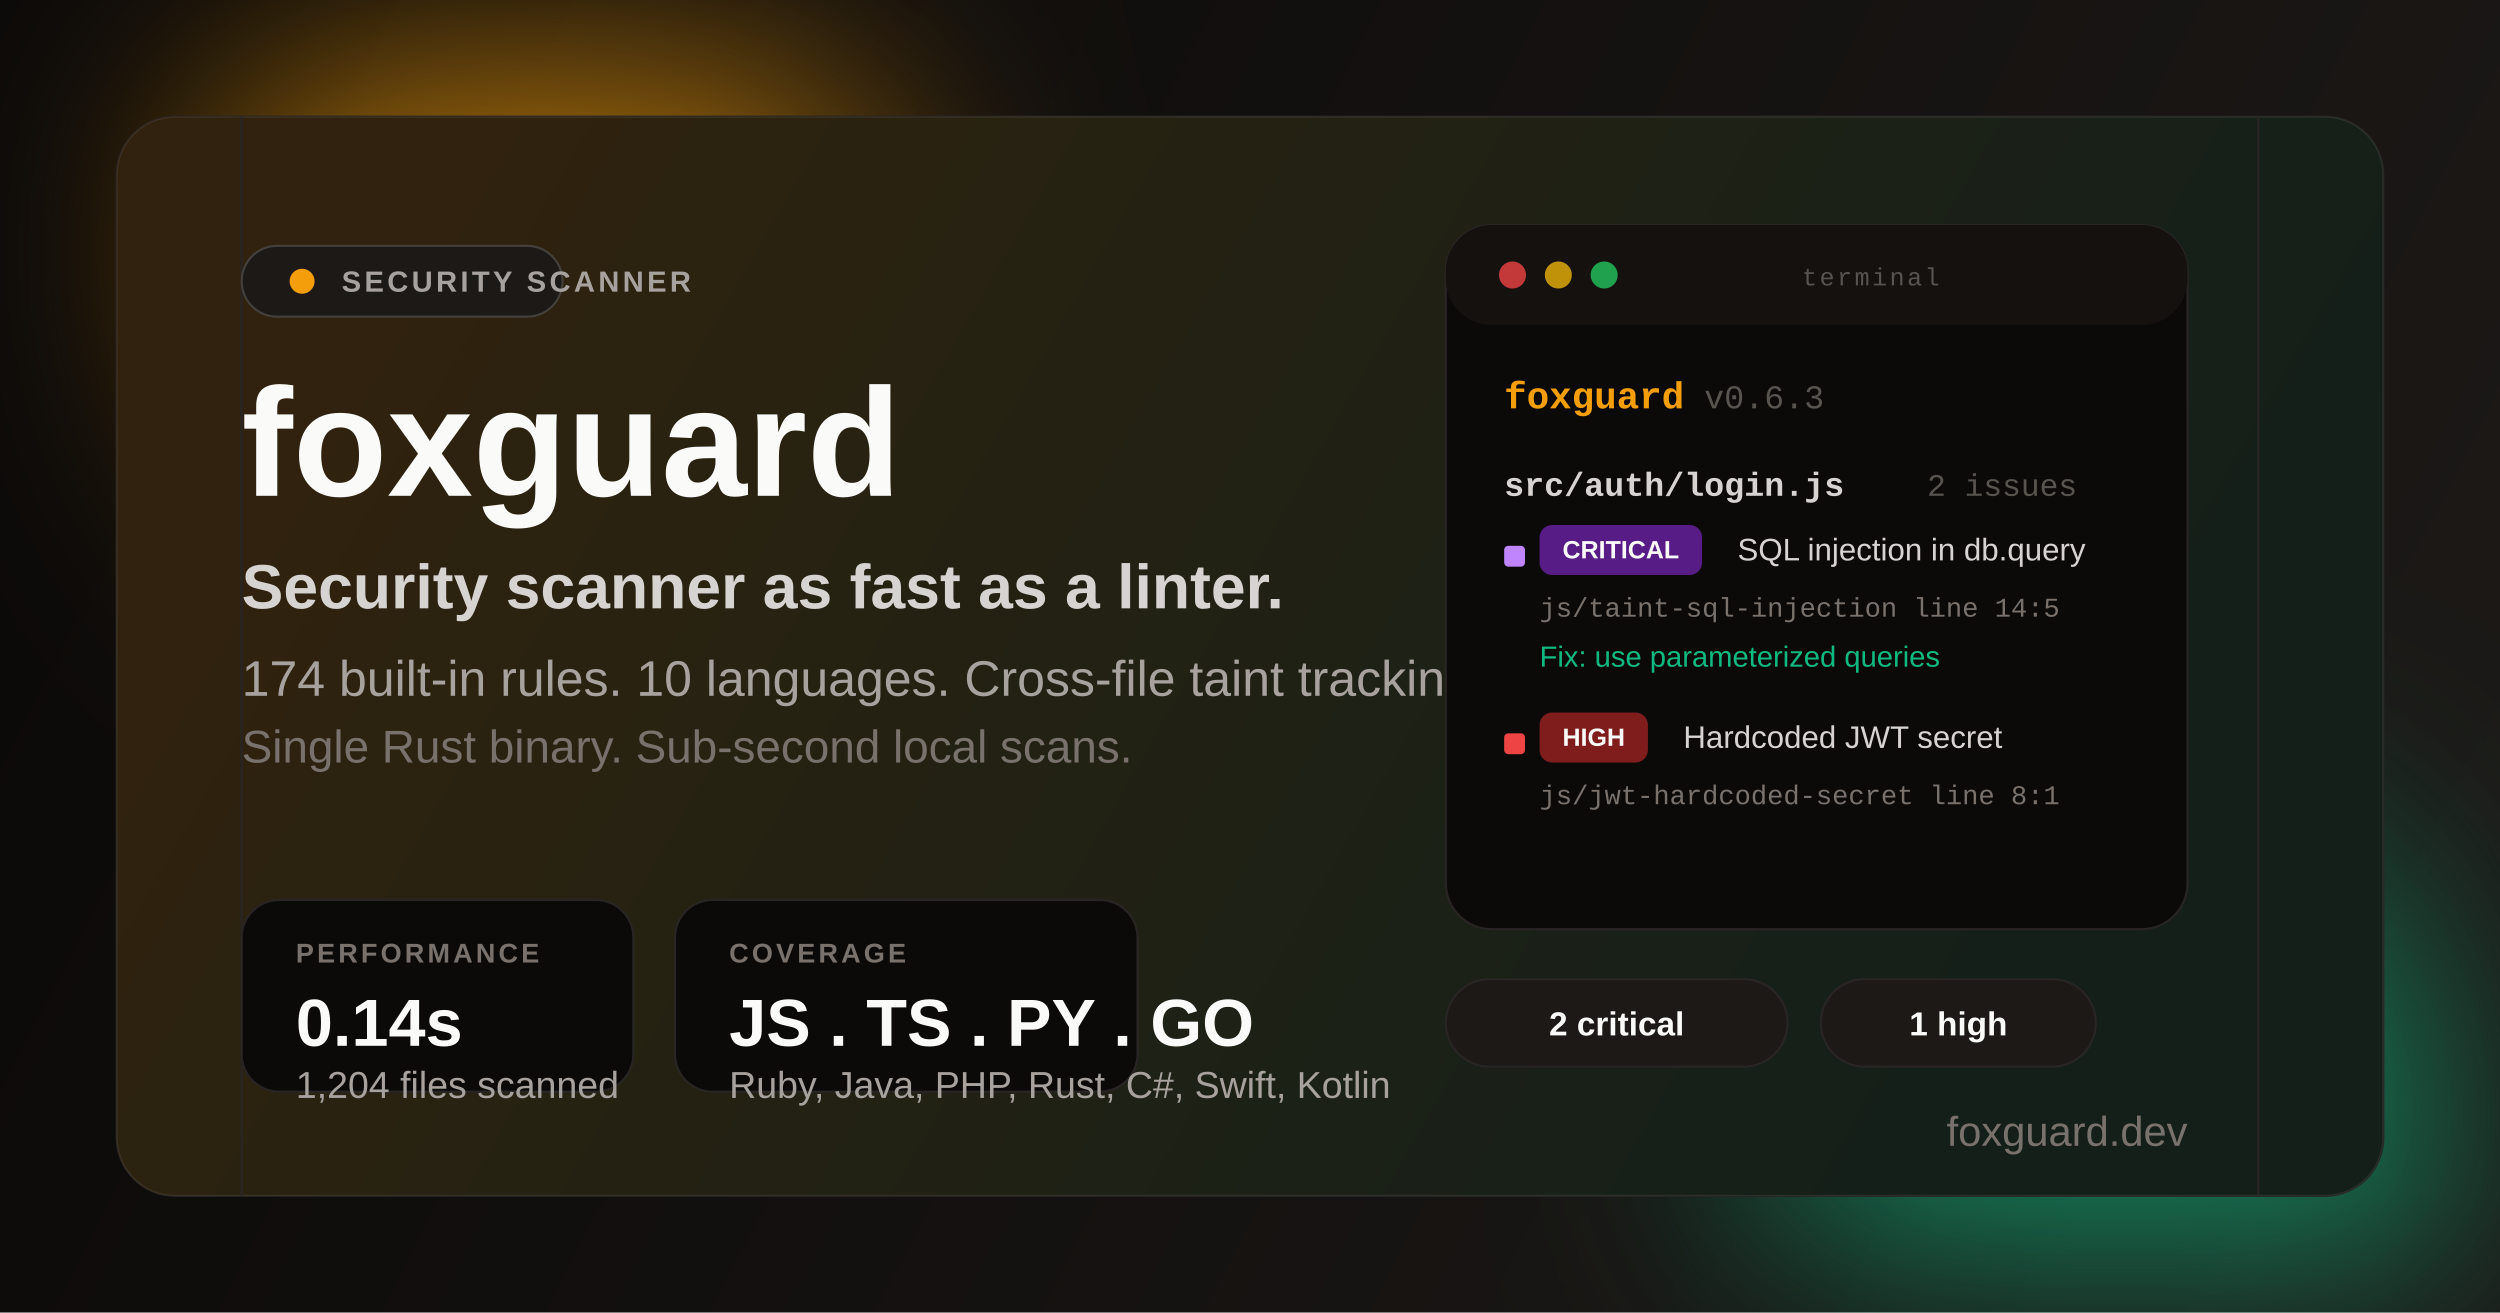
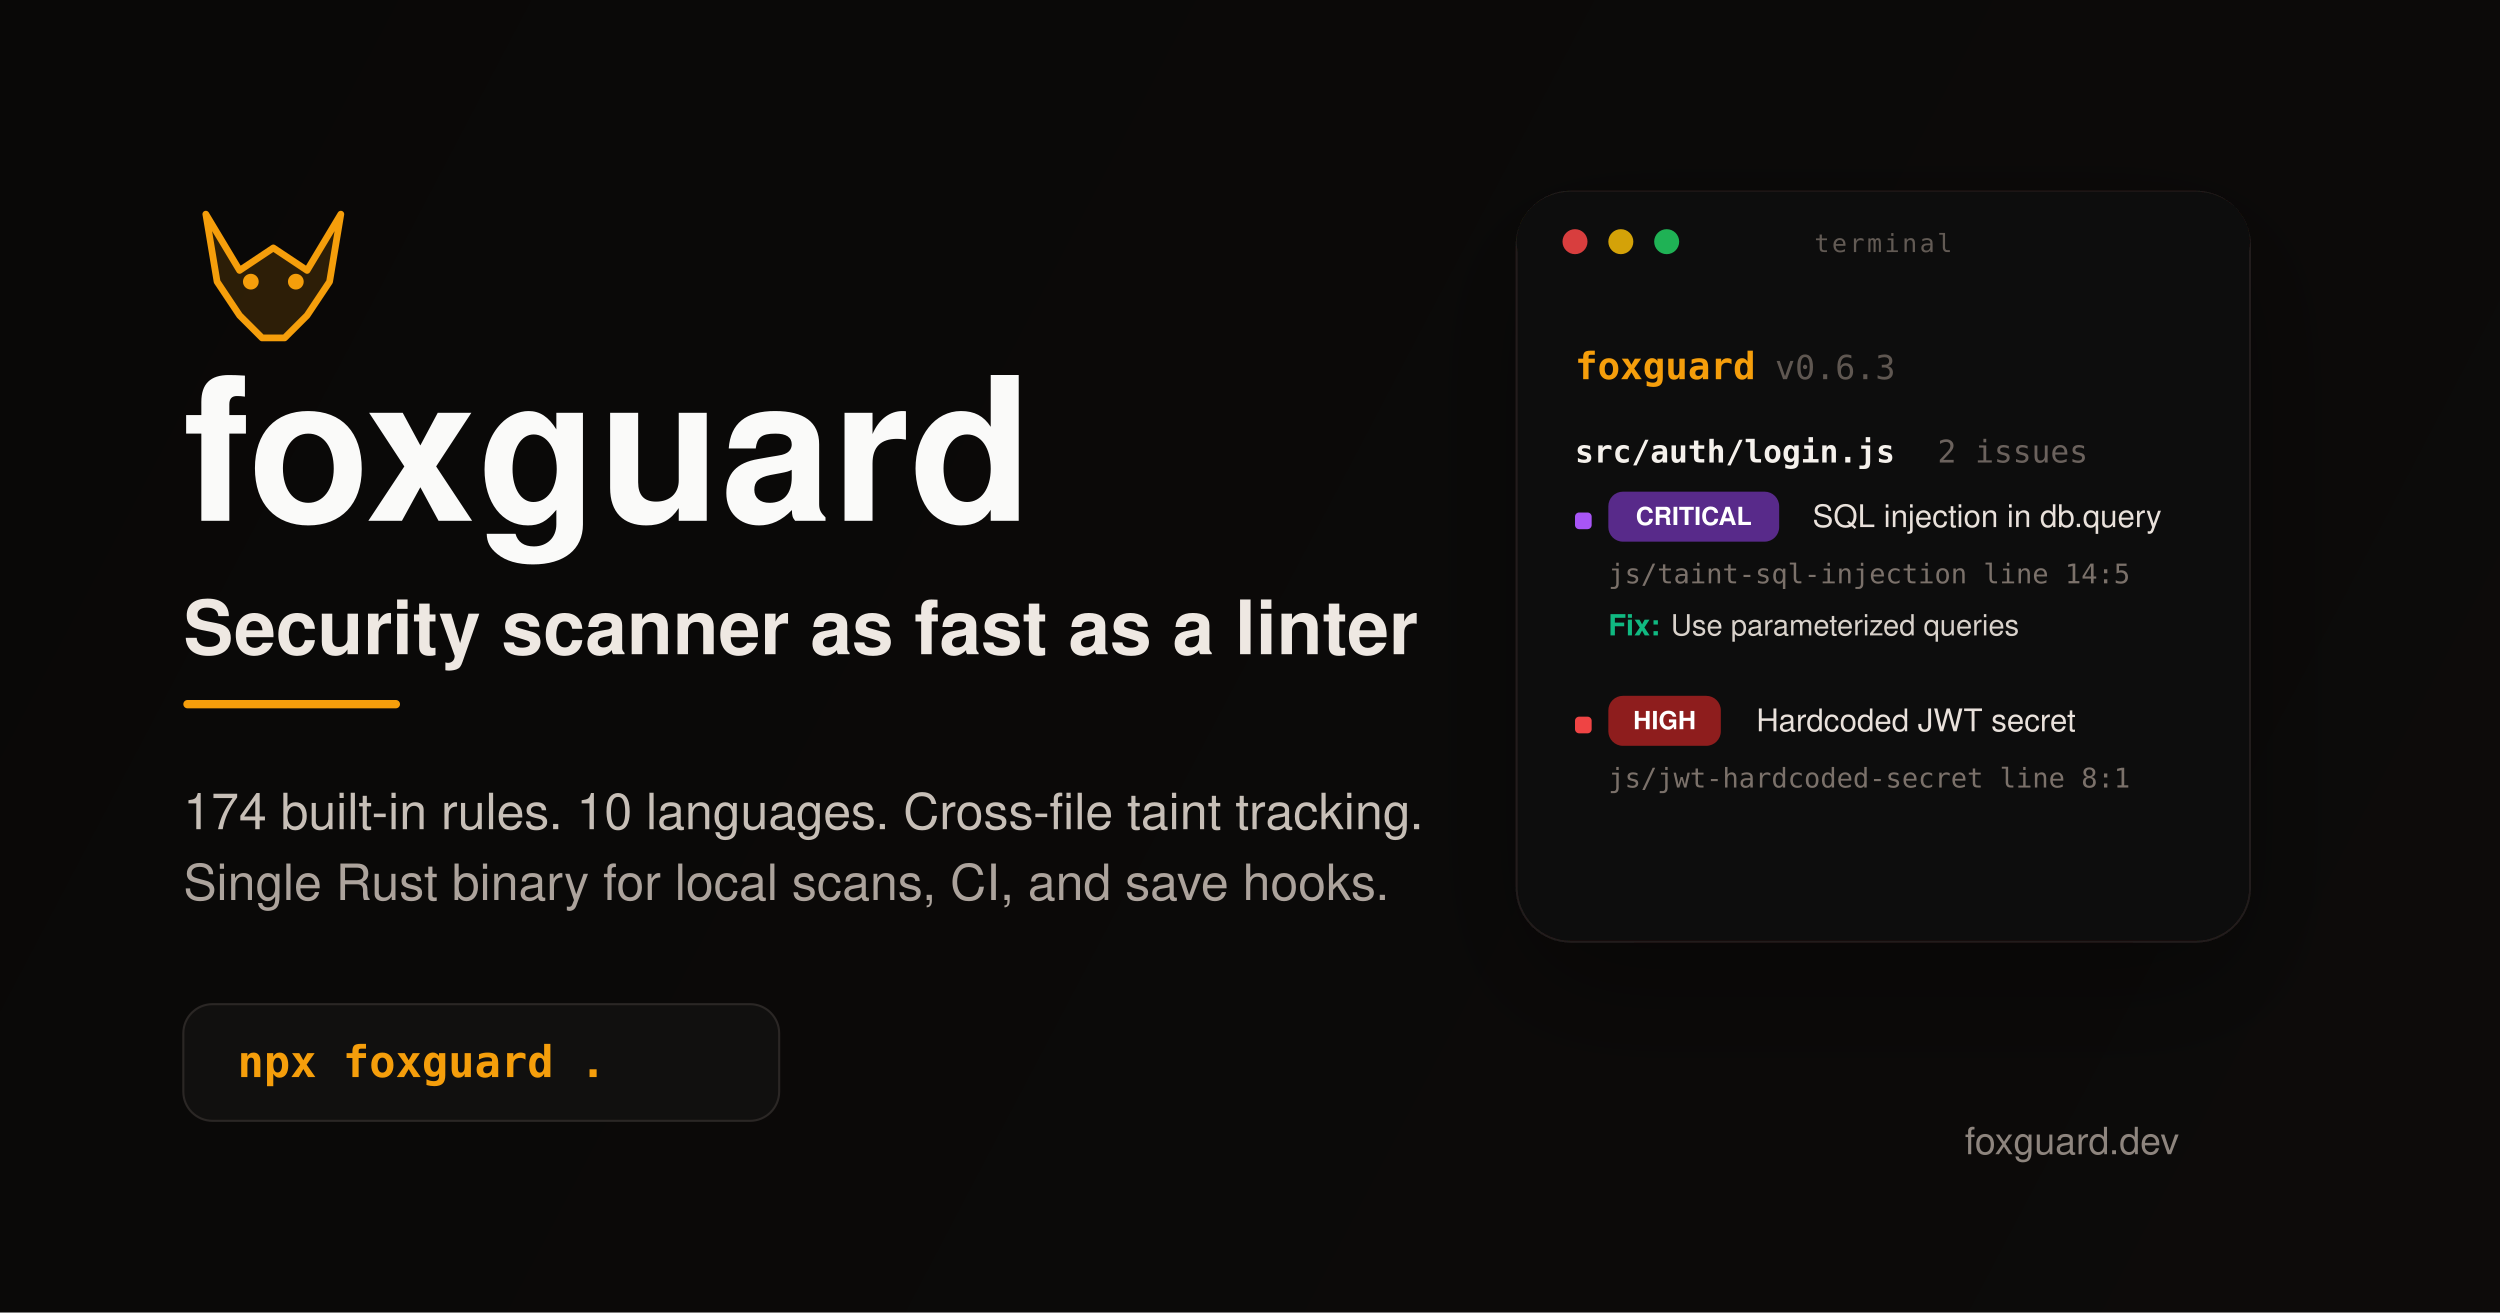
<svg xmlns="http://www.w3.org/2000/svg" width="1200" height="630" viewBox="0 0 1200 630" fill="none">
  <defs>
-     <linearGradient id="bg" x1="112" y1="74" x2="1114" y2="586" gradientUnits="userSpaceOnUse">
+     <linearGradient id="bg" x1="0" y1="0" x2="1200" y2="630" gradientUnits="userSpaceOnUse">
+       <stop stop-color="#090807" />
+       <stop offset="1" stop-color="#0D0B0A" />
+     </linearGradient>
+     <linearGradient id="panel" x1="720" y1="92" x2="1128" y2="454" gradientUnits="userSpaceOnUse">
      <stop stop-color="#0C0A09" />
-       <stop offset="1" stop-color="#1C1917" />
+       <stop offset="1" stop-color="#090807" />
    </linearGradient>
-     <linearGradient id="glow" x1="216" y1="111" x2="984" y2="553" gradientUnits="userSpaceOnUse">
-       <stop stop-color="#F59E0B" stop-opacity="0.22" />
-       <stop offset="1" stop-color="#10B981" stop-opacity="0.16" />
-     </linearGradient>
-     <linearGradient id="accent" x1="0" y1="0" x2="1" y2="1">
-       <stop stop-color="#F59E0B" />
-       <stop offset="1" stop-color="#D97706" />
-     </linearGradient>
-     <filter id="blur" x="0" y="0" width="1200" height="630" filterUnits="userSpaceOnUse" color-interpolation-filters="sRGB">
-       <feGaussianBlur stdDeviation="60" />
+     <filter id="shadow" x="0" y="0" width="1200" height="630" filterUnits="userSpaceOnUse" color-interpolation-filters="sRGB">
+       <feDropShadow dx="0" dy="22" stdDeviation="30" flood-color="#000000" flood-opacity="0.34" />
    </filter>
  </defs>
  <rect width="1200" height="630" fill="url(#bg)" />
-   <g opacity="0.6" filter="url(#blur)">
-     <circle cx="260" cy="120" r="160" fill="#F59E0B" />
-     <circle cx="1020" cy="560" r="170" fill="#10B981" />
+   <g transform="translate(88 92) scale(1.35)">
+     <path d="M8 8L20 28L32 20L44 28L56 8L52 32L44 44L36 52H28L20 44L12 32L8 8Z" fill="#F59E0B" fill-opacity="0.15" stroke="#F59E0B" stroke-width="2.4" stroke-linejoin="round" />
+     <circle cx="24" cy="32" r="2.8" fill="#F59E0B" />
+     <circle cx="40" cy="32" r="2.8" fill="#F59E0B" />
  </g>
-   <rect x="56" y="56" width="1088" height="518" rx="28" fill="#14110F" stroke="#292524" />
-   <rect x="56" y="56" width="1088" height="518" rx="28" fill="url(#glow)" opacity="0.55" />
-   <line x1="116" y1="56" x2="116" y2="574" stroke="#292524" />
-   <line x1="1084" y1="56" x2="1084" y2="574" stroke="#292524" />
-   <rect x="116" y="118" width="154" height="34" rx="17" fill="#1C1917" stroke="#44403C" />
-   <circle cx="145" cy="135" r="6" fill="#F59E0B" />
-   <text x="164" y="140" fill="#A8A29E" font-family="Arial, Helvetica, sans-serif" font-size="14" font-weight="700" letter-spacing="1.6">SECURITY SCANNER</text>
-   <text x="116" y="238" fill="#FAFAF9" font-family="Arial, Helvetica, sans-serif" font-size="74" font-weight="800">foxguard</text>
-   <text x="116" y="292" fill="#D6D3D1" font-family="Arial, Helvetica, sans-serif" font-size="30" font-weight="600">Security scanner as fast as a linter.</text>
-   <text x="116" y="334" fill="#A8A29E" font-family="Arial, Helvetica, sans-serif" font-size="24">174 built-in rules. 10 languages. Cross-file taint tracking.</text>
-   <text x="116" y="366" fill="#78716C" font-family="Arial, Helvetica, sans-serif" font-size="22">Single Rust binary. Sub-second local scans.</text>
-   <g>
-     <rect x="116" y="432" width="188" height="92" rx="18" fill="#0C0A09" stroke="#292524" />
-     <text x="142" y="462" fill="#78716C" font-family="Arial, Helvetica, sans-serif" font-size="13" font-weight="700" letter-spacing="1.5">PERFORMANCE</text>
-     <text x="142" y="502" fill="#FAFAF9" font-family="Arial, Helvetica, sans-serif" font-size="32" font-weight="800">0.14s</text>
-     <text x="142" y="527" fill="#A8A29E" font-family="Arial, Helvetica, sans-serif" font-size="18">1,204 files scanned</text>
+   <text x="88" y="250" fill="#FAFAF9" font-family="Avenir Next, Helvetica, Arial, sans-serif" font-size="96" font-weight="800">foxguard</text>
+   <text x="88" y="314" fill="#EEE8E2" font-family="Avenir Next, Helvetica, Arial, sans-serif" font-size="36" font-weight="700">Security scanner as fast as a linter</text>
+   <rect x="88" y="336" width="104" height="4" rx="2" fill="#F59E0B" />
+   <text x="88" y="398" fill="#C7BFB7" font-family="Avenir Next, Helvetica, Arial, sans-serif" font-size="24">174 built-in rules. 10 languages. Cross-file taint tracking.</text>
+   <text x="88" y="432" fill="#ACA39C" font-family="Avenir Next, Helvetica, Arial, sans-serif" font-size="24">Single Rust binary for local scans, CI, and save hooks.</text>
+   <rect x="88" y="482" width="286" height="56" rx="14" fill="#11100F" stroke="#2B2725" />
+   <text x="114" y="517" fill="#F59E0B" font-family="SF Mono, Menlo, Monaco, monospace" font-size="21" font-weight="600">npx foxguard .</text>
+   <g filter="url(#shadow)">
+     <rect x="728" y="92" width="352" height="360" rx="26" fill="url(#panel)" stroke="#211D1B" />
+     <rect x="728" y="92" width="352" height="48" rx="26" fill="#100D0C" />
  </g>
-   <g>
-     <rect x="324" y="432" width="222" height="92" rx="18" fill="#0C0A09" stroke="#292524" />
-     <text x="350" y="462" fill="#78716C" font-family="Arial, Helvetica, sans-serif" font-size="13" font-weight="700" letter-spacing="1.5">COVERAGE</text>
-     <text x="350" y="502" fill="#FAFAF9" font-family="Arial, Helvetica, sans-serif" font-size="32" font-weight="800">JS . TS . PY . GO</text>
-     <text x="350" y="527" fill="#A8A29E" font-family="Arial, Helvetica, sans-serif" font-size="18">Ruby, Java, PHP, Rust, C#, Swift, Kotlin</text>
-   </g>
-   <g>
-     <rect x="694" y="108" width="356" height="338" rx="22" fill="#0C0A09" stroke="#292524" />
-     <rect x="694" y="108" width="356" height="48" rx="22" fill="#14110F" />
-     <circle cx="726" cy="132" r="6.5" fill="#EF4444" fill-opacity="0.8" />
-     <circle cx="748" cy="132" r="6.5" fill="#EAB308" fill-opacity="0.8" />
-     <circle cx="770" cy="132" r="6.5" fill="#22C55E" fill-opacity="0.8" />
-     <text x="898" y="137" text-anchor="middle" fill="#57534E" font-family="Courier New, monospace" font-size="12" letter-spacing="1.2">terminal</text>
-     <text x="722" y="196" fill="#F59E0B" font-family="Courier New, monospace" font-size="18" font-weight="700">foxguard</text>
-     <text x="818" y="196" fill="#57534E" font-family="Courier New, monospace" font-size="16">v0.6.3</text>
-     <text x="722" y="238" fill="#D6D3D1" font-family="Courier New, monospace" font-size="16" font-weight="700">src/auth/login.js</text>
-     <text x="925" y="238" fill="#57534E" font-family="Courier New, monospace" font-size="15">2 issues</text>
-     <rect x="722" y="262" width="10" height="10" rx="2" fill="#C084FC" />
-     <rect x="739" y="252" width="78" height="24" rx="6" fill="#581C87" />
-     <text x="778" y="268" text-anchor="middle" fill="#FAFAF9" font-family="Arial, Helvetica, sans-serif" font-size="12" font-weight="800">CRITICAL</text>
-     <text x="834" y="269" fill="#D6D3D1" font-family="Arial, Helvetica, sans-serif" font-size="15">SQL injection in db.query</text>
-     <text x="739" y="296" fill="#78716C" font-family="Courier New, monospace" font-size="13">js/taint-sql-injection  line 14:5</text>
-     <text x="739" y="320" fill="#10B981" font-family="Arial, Helvetica, sans-serif" font-size="14">Fix: use parameterized queries</text>
-     <rect x="722" y="352" width="10" height="10" rx="2" fill="#EF4444" />
-     <rect x="739" y="342" width="52" height="24" rx="6" fill="#7F1D1D" />
-     <text x="765" y="358" text-anchor="middle" fill="#FAFAF9" font-family="Arial, Helvetica, sans-serif" font-size="12" font-weight="800">HIGH</text>
-     <text x="808" y="359" fill="#D6D3D1" font-family="Arial, Helvetica, sans-serif" font-size="15">Hardcoded JWT secret</text>
-     <text x="739" y="386" fill="#78716C" font-family="Courier New, monospace" font-size="13">js/jwt-hardcoded-secret  line 8:1</text>
-   </g>
-   <g>
-     <rect x="694" y="470" width="164" height="42" rx="21" fill="#1C1917" stroke="#292524" />
-     <text x="776" y="497" text-anchor="middle" fill="#FAFAF9" font-family="Arial, Helvetica, sans-serif" font-size="16" font-weight="700">2 critical</text>
-     <rect x="874" y="470" width="132" height="42" rx="21" fill="#1C1917" stroke="#292524" />
-     <text x="940" y="497" text-anchor="middle" fill="#FAFAF9" font-family="Arial, Helvetica, sans-serif" font-size="16" font-weight="700">1 high</text>
-   </g>
-   <text x="1050" y="550" text-anchor="end" fill="#78716C" font-family="Arial, Helvetica, sans-serif" font-size="20">foxguard.dev</text>
+   <circle cx="756" cy="116" r="6" fill="#EF4444" fill-opacity="0.9" />
+   <circle cx="778" cy="116" r="6" fill="#EAB308" fill-opacity="0.9" />
+   <circle cx="800" cy="116" r="6" fill="#22C55E" fill-opacity="0.9" />
+   <text x="904" y="121" text-anchor="middle" fill="#625A54" font-family="SF Mono, Menlo, Monaco, monospace" font-size="12" letter-spacing="1.2">terminal</text>
+   <text x="756" y="182" fill="#F59E0B" font-family="SF Mono, Menlo, Monaco, monospace" font-size="18" font-weight="700">foxguard</text>
+   <text x="852" y="182" fill="#5F5751" font-family="SF Mono, Menlo, Monaco, monospace" font-size="16">v0.6.3</text>
+   <text x="756" y="222" fill="#F5F1EC" font-family="SF Mono, Menlo, Monaco, monospace" font-size="15" font-weight="700">src/auth/login.js</text>
+   <text x="930" y="222" fill="#6B625D" font-family="SF Mono, Menlo, Monaco, monospace" font-size="15">2 issues</text>
+   <rect x="756" y="246" width="8" height="8" rx="2" fill="#A855F7" />
+   <rect x="772" y="236" width="82" height="24" rx="7" fill="#582A8A" />
+   <text x="813" y="252" text-anchor="middle" fill="#FFFFFF" font-family="Avenir Next, Helvetica, Arial, sans-serif" font-size="12" font-weight="800">CRITICAL</text>
+   <text x="870" y="253" fill="#E9E1DB" font-family="Avenir Next, Helvetica, Arial, sans-serif" font-size="15">SQL injection in db.query</text>
+   <text x="772" y="280" fill="#7B716A" font-family="SF Mono, Menlo, Monaco, monospace" font-size="13">js/taint-sql-injection  line 14:5</text>
+   <text x="772" y="305" fill="#10B981" font-family="Avenir Next, Helvetica, Arial, sans-serif" font-size="14" font-weight="700">Fix:</text>
+   <text x="802" y="305" fill="#D9D2CB" font-family="Avenir Next, Helvetica, Arial, sans-serif" font-size="14">Use parameterized queries</text>
+   <rect x="756" y="344" width="8" height="8" rx="2" fill="#EF4444" />
+   <rect x="772" y="334" width="54" height="24" rx="7" fill="#8E1D1D" />
+   <text x="799" y="350" text-anchor="middle" fill="#FFFFFF" font-family="Avenir Next, Helvetica, Arial, sans-serif" font-size="12" font-weight="800">HIGH</text>
+   <text x="843" y="351" fill="#E9E1DB" font-family="Avenir Next, Helvetica, Arial, sans-serif" font-size="15">Hardcoded JWT secret</text>
+   <text x="772" y="378" fill="#7B716A" font-family="SF Mono, Menlo, Monaco, monospace" font-size="13">js/jwt-hardcoded-secret  line 8:1</text>
+   <text x="1046" y="554" text-anchor="end" fill="#8E857E" font-family="Avenir Next, Helvetica, Arial, sans-serif" font-size="18">foxguard.dev</text>
</svg>
